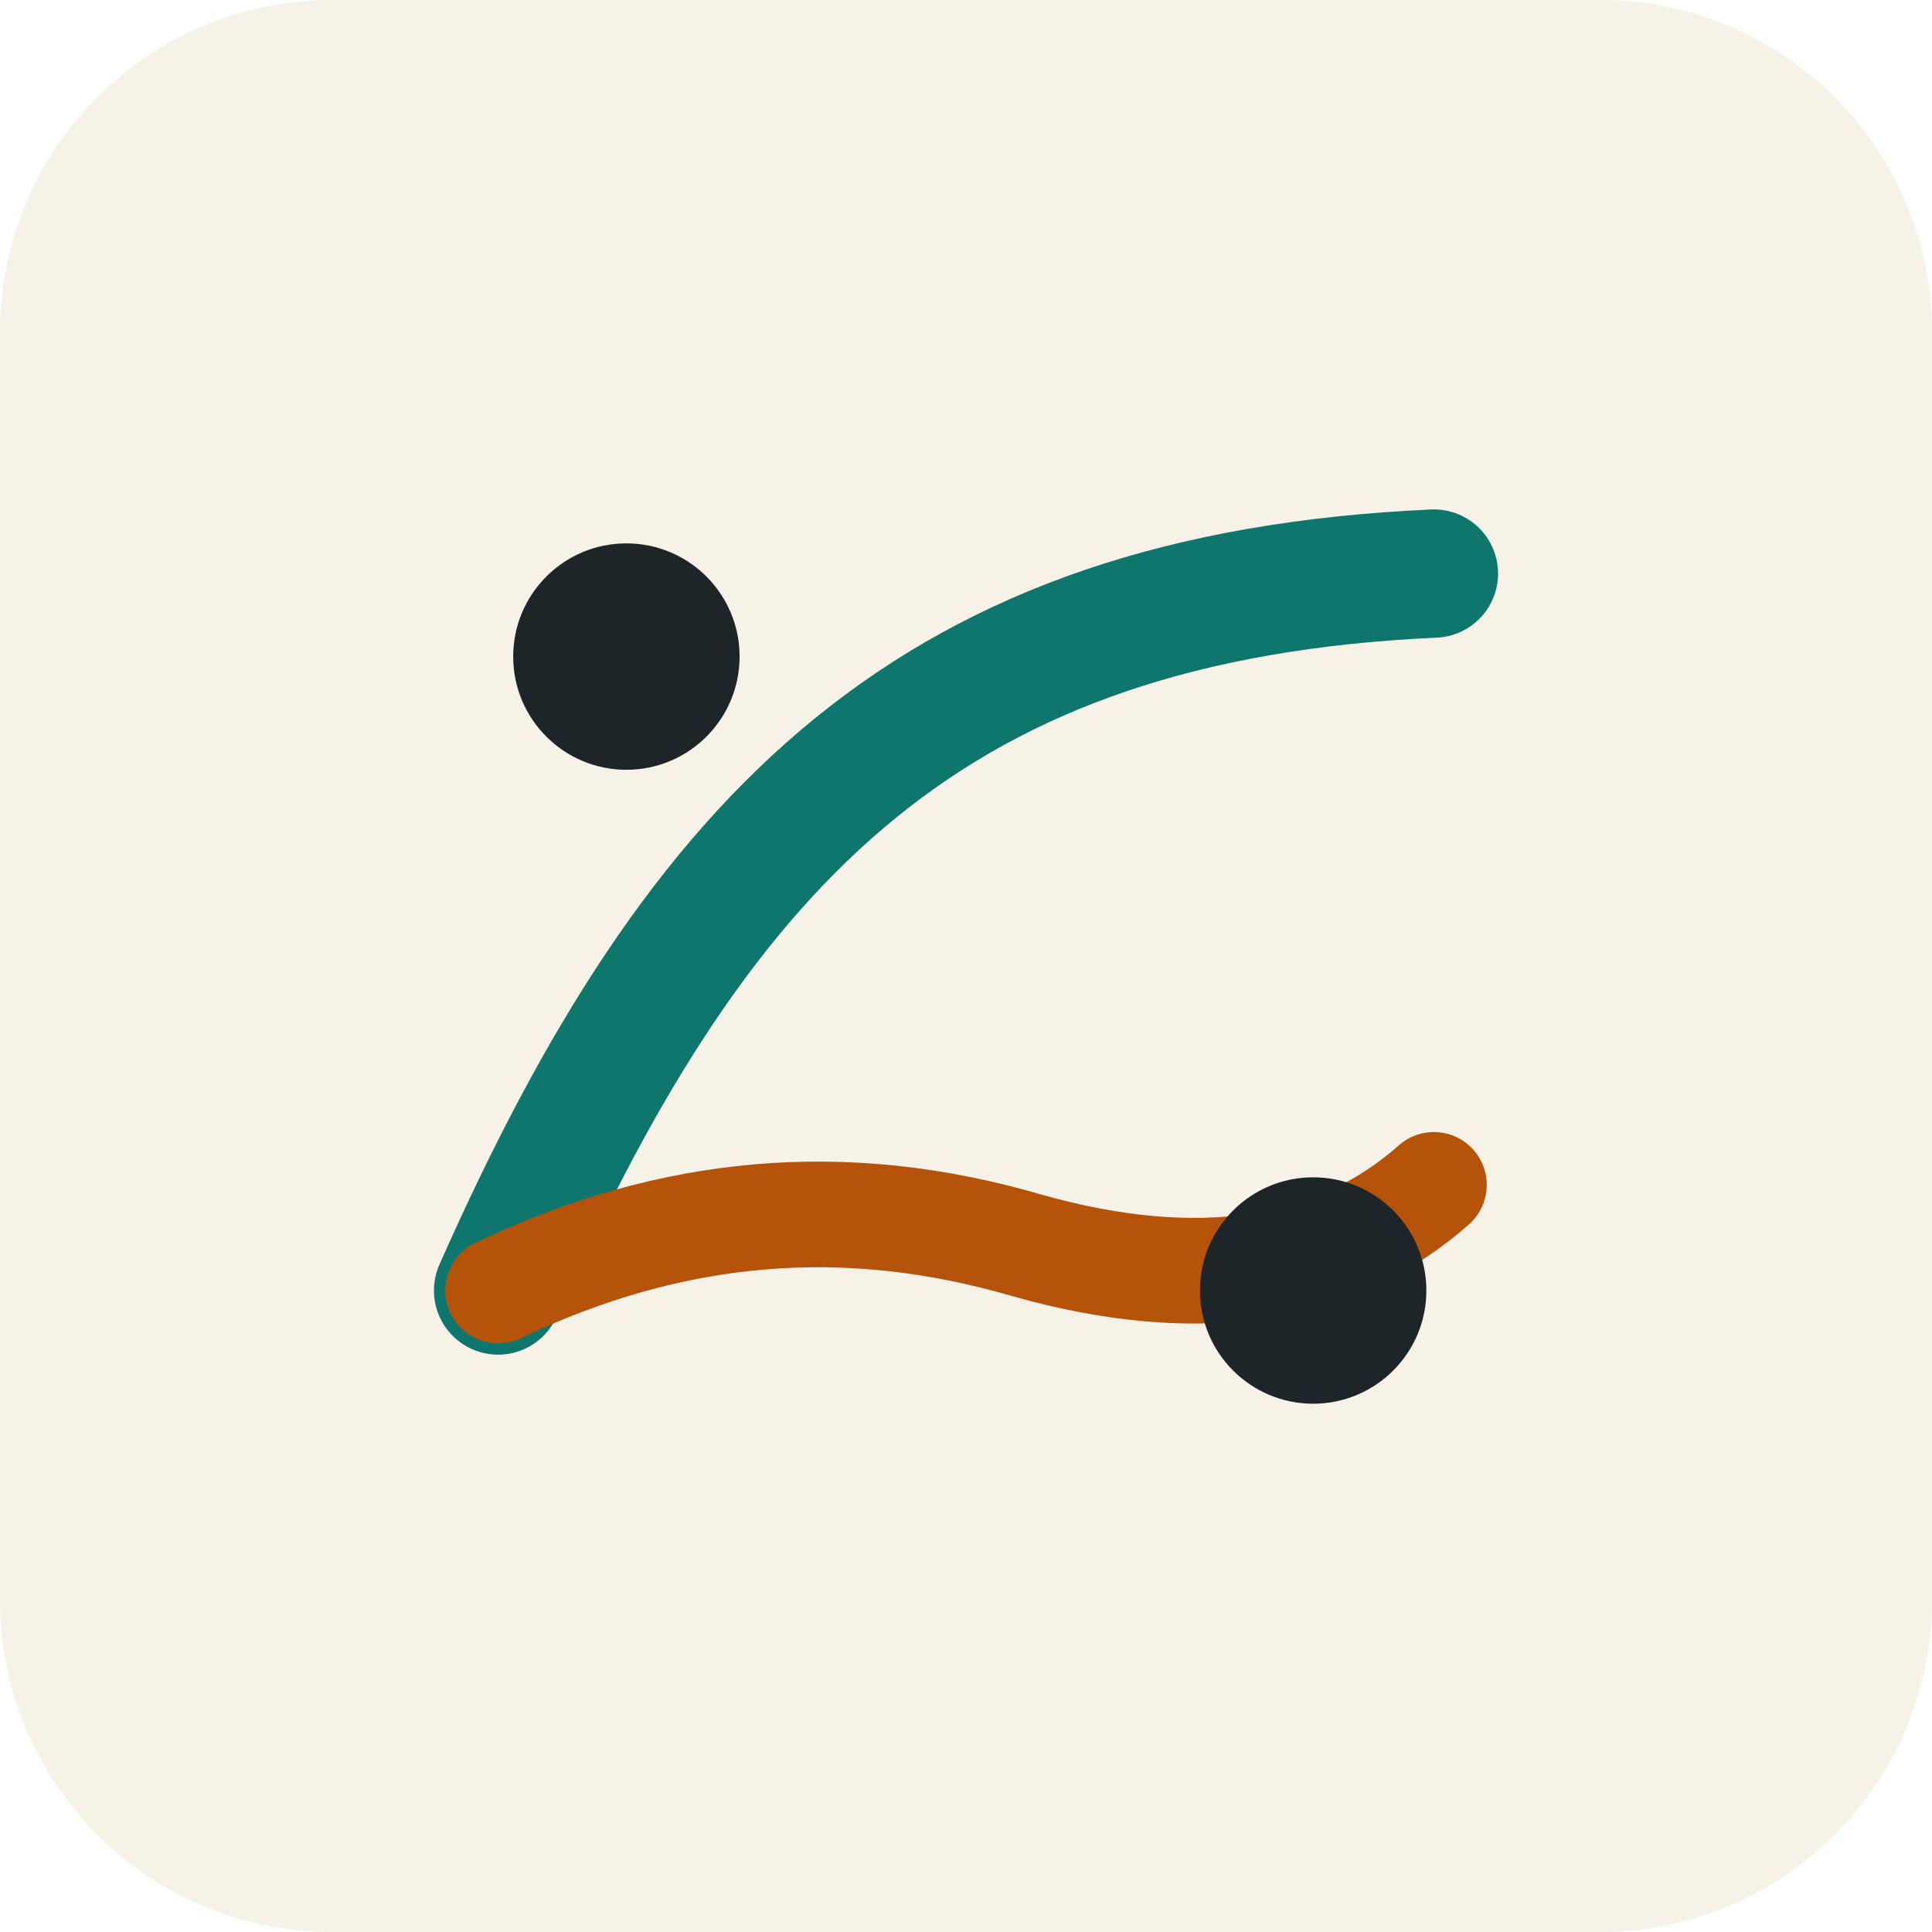
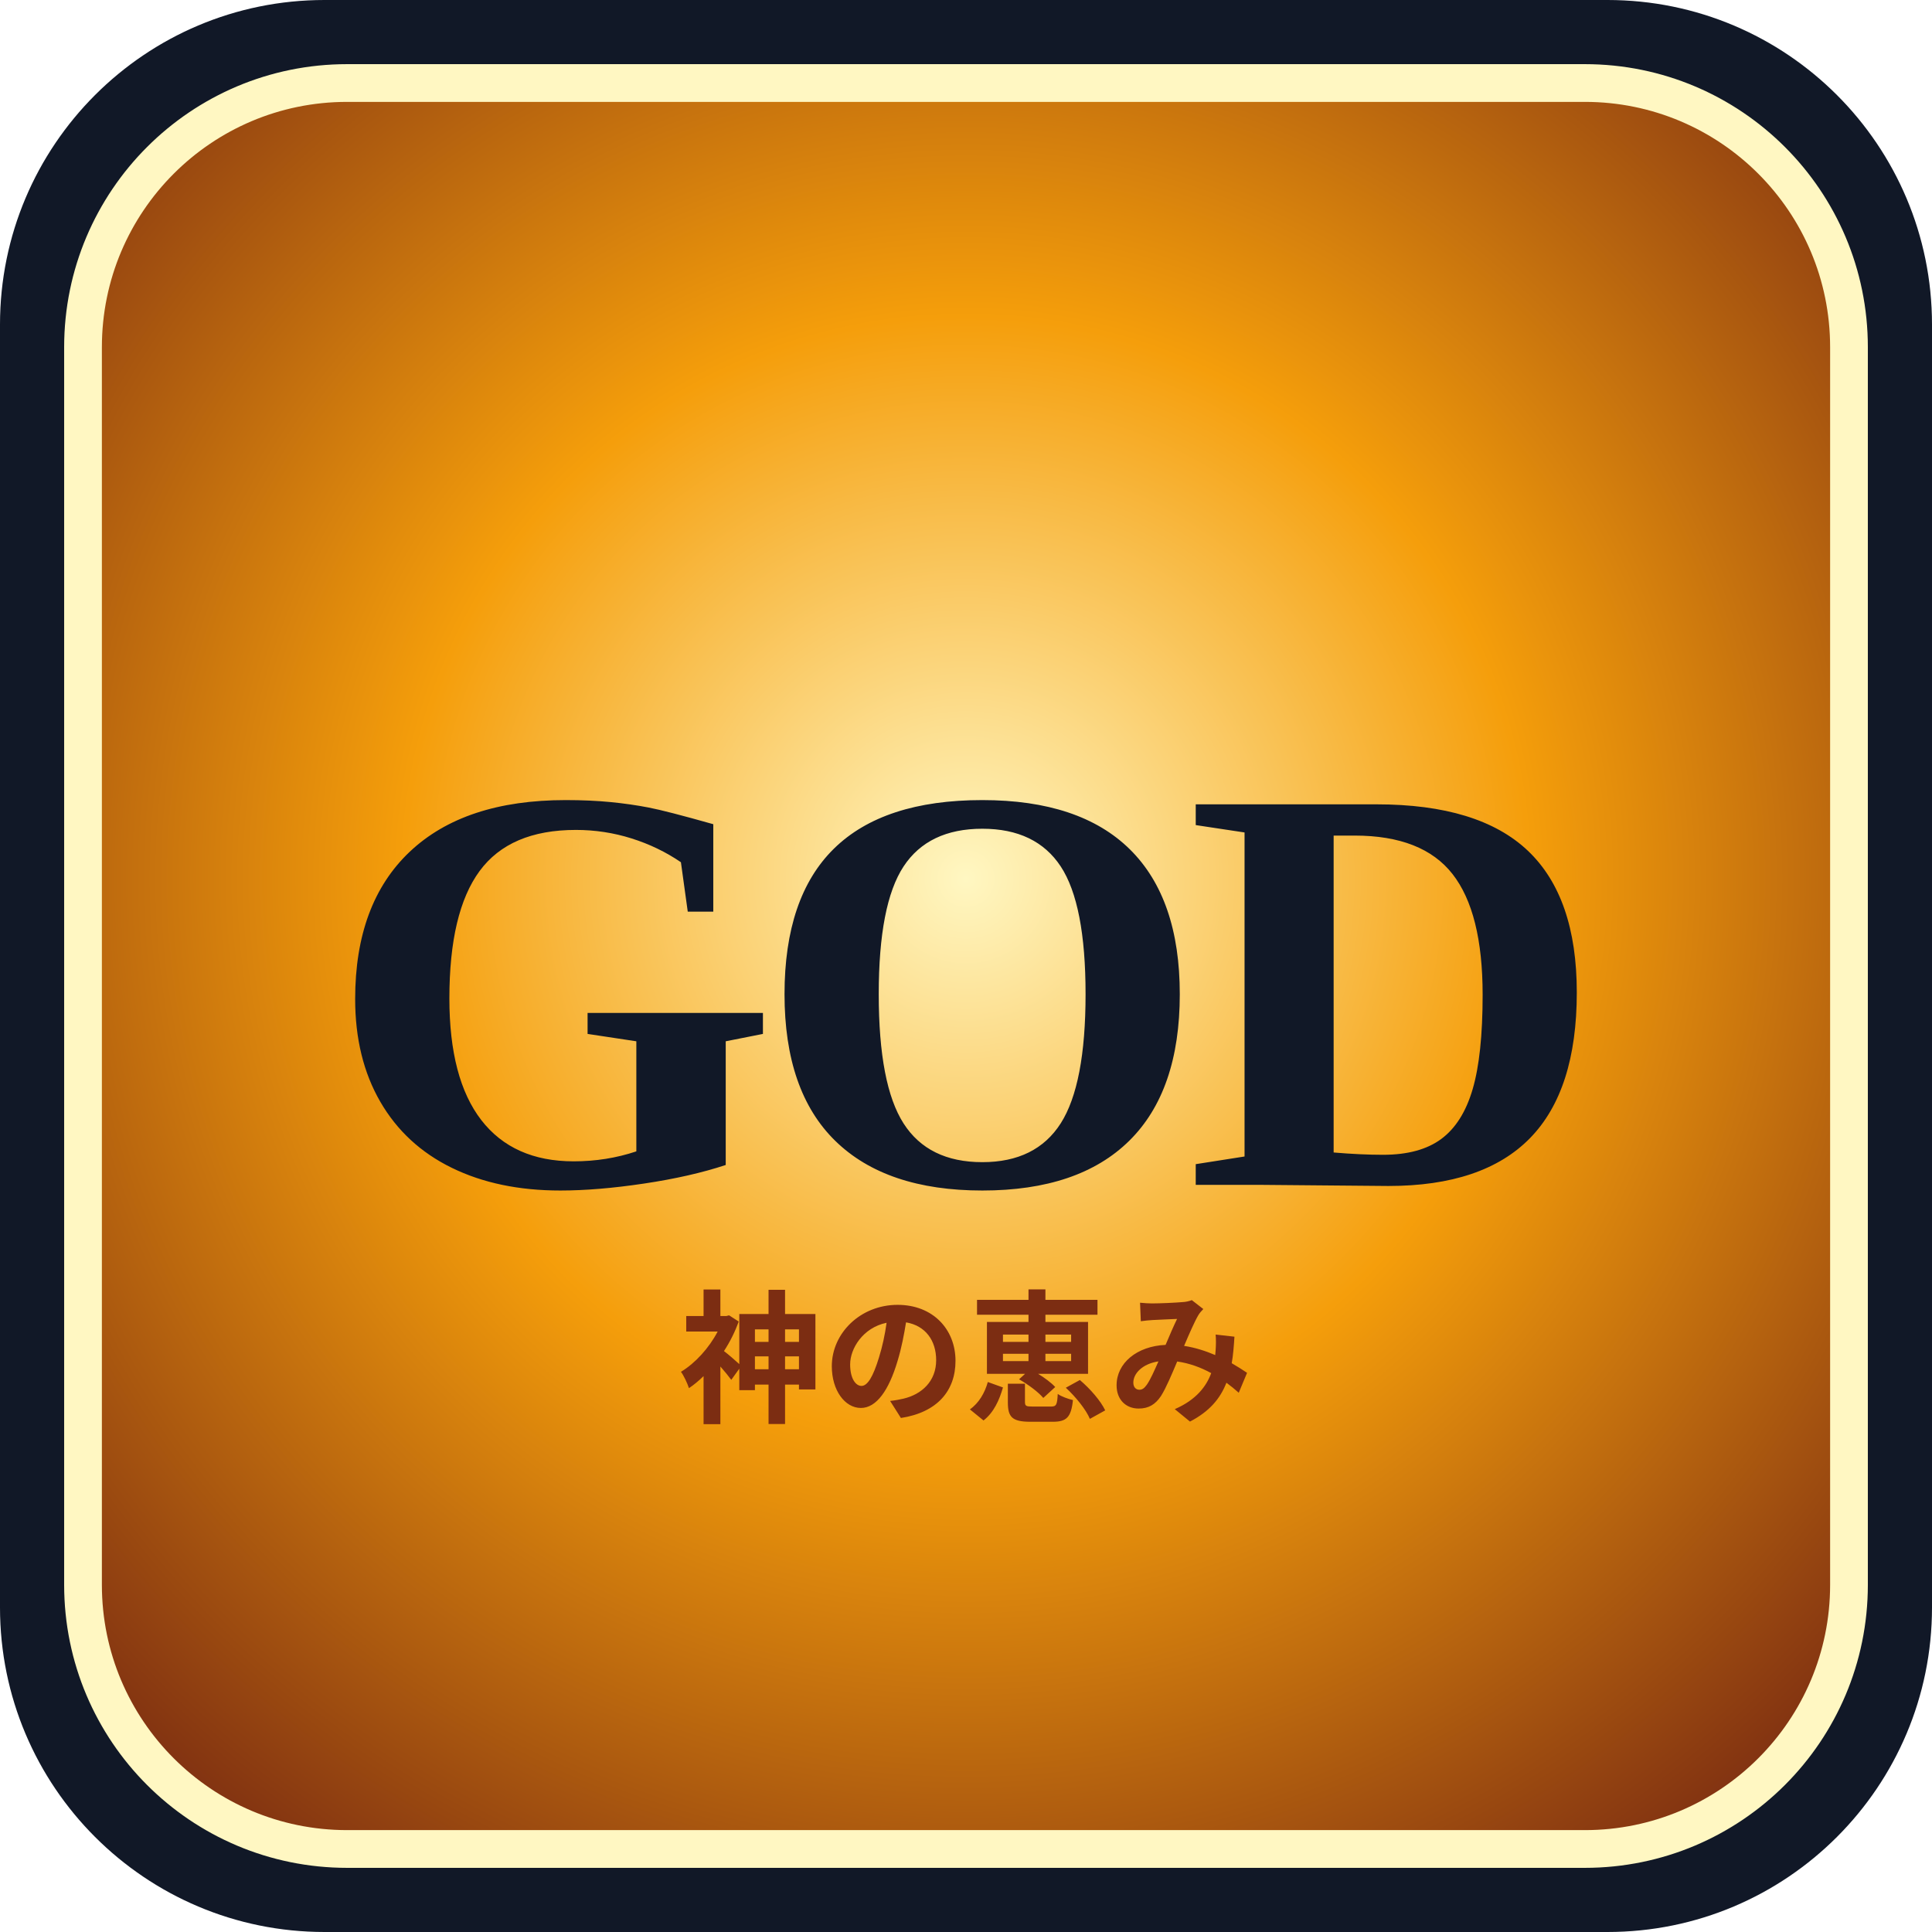
<svg xmlns="http://www.w3.org/2000/svg" viewBox="0 0 512 512">
-   <rect width="512" height="512" rx="88" fill="#f6f2e8" />
-   <path d="M132 342c54-122 116-184 248-190" fill="none" stroke="#0f766e" stroke-width="34" stroke-linecap="round" />
-   <path d="M132 342c46-22 92-26 140-12 46 13 82 7 108-16" fill="none" stroke="#b45309" stroke-width="28" stroke-linecap="round" />
-   <circle cx="166" cy="174" r="30" fill="#1e2528" />
-   <circle cx="348" cy="342" r="30" fill="#1e2528" />
+   <defs>
+     <radialGradient id="gold" cx="50%" cy="45%" r="70%">
+       <stop offset="0%" stop-color="#fff7c2" />
+       <stop offset="46%" stop-color="#f59e0b" />
+       <stop offset="100%" stop-color="#7c2d12" />
+     </radialGradient>
+   </defs>
+   <rect width="512" height="512" rx="86" fill="#111827" />
+   <rect x="22" y="22" width="468" height="468" rx="70" fill="url(#gold)" stroke="#fff7c2" stroke-width="10" />
+   <text x="256" y="314" text-anchor="middle" font-family="Georgia, 'Times New Roman', serif" font-size="154" font-weight="900" fill="#111827" letter-spacing="-6">GOD</text>
+   <text x="256" y="374" text-anchor="middle" font-family="'Yu Gothic UI', sans-serif" font-size="38" font-weight="900" fill="#7c2d12">神の恵み</text>
</svg>
